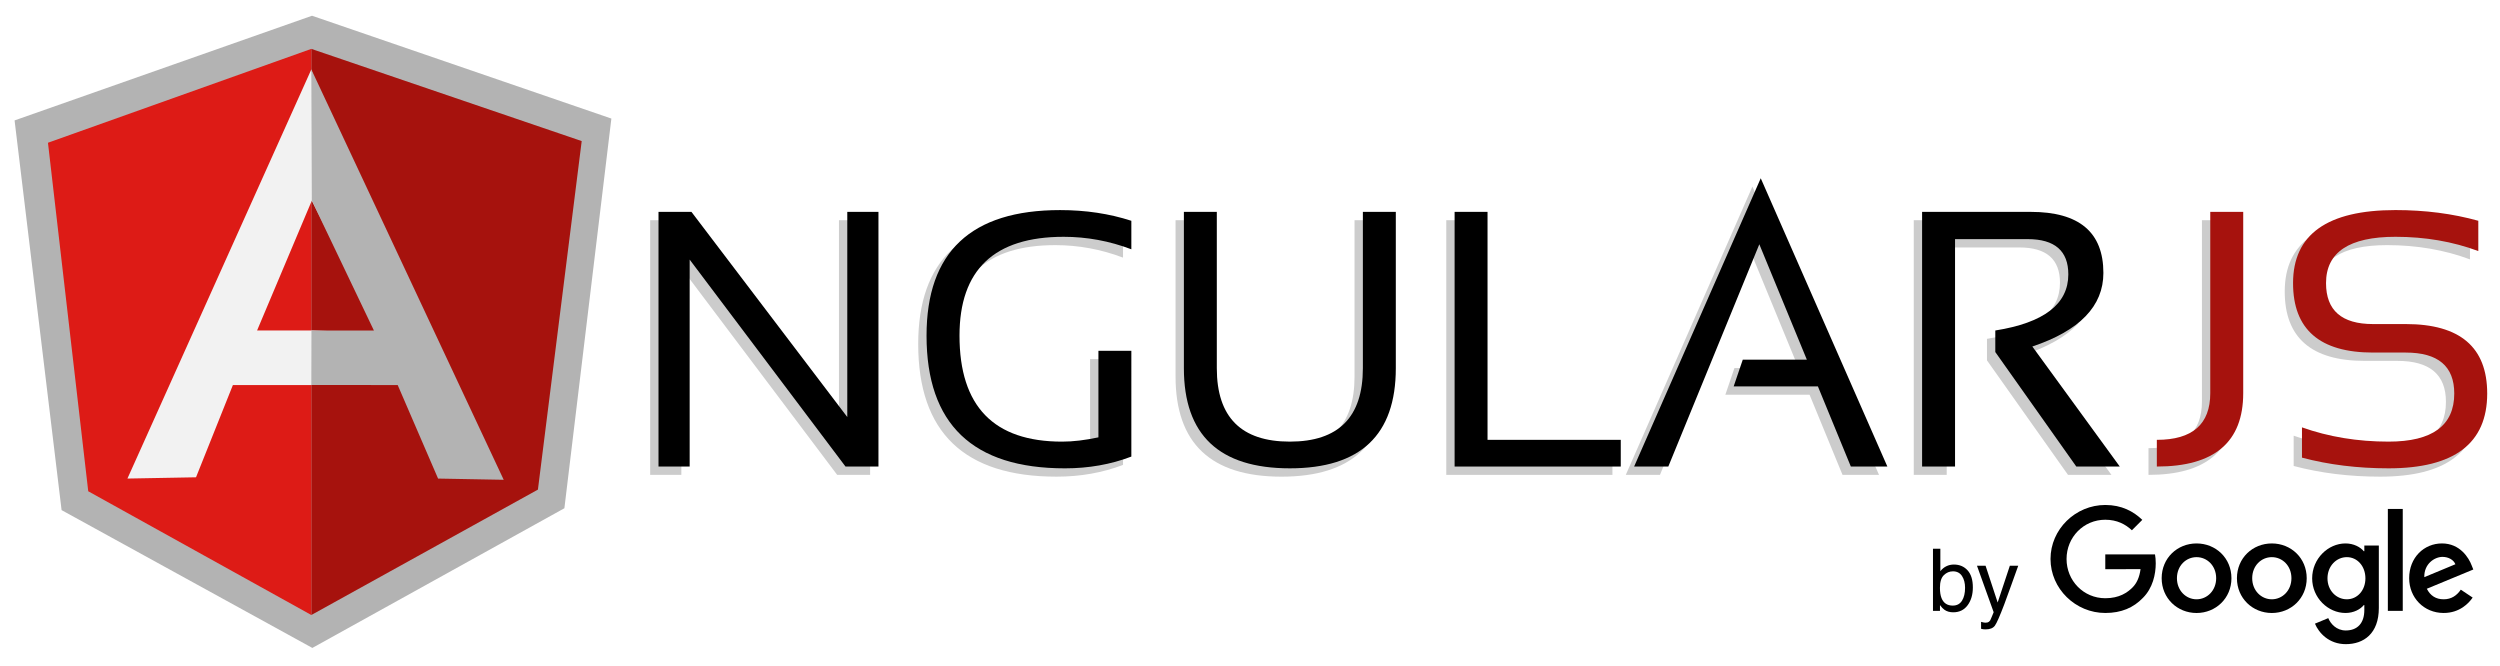
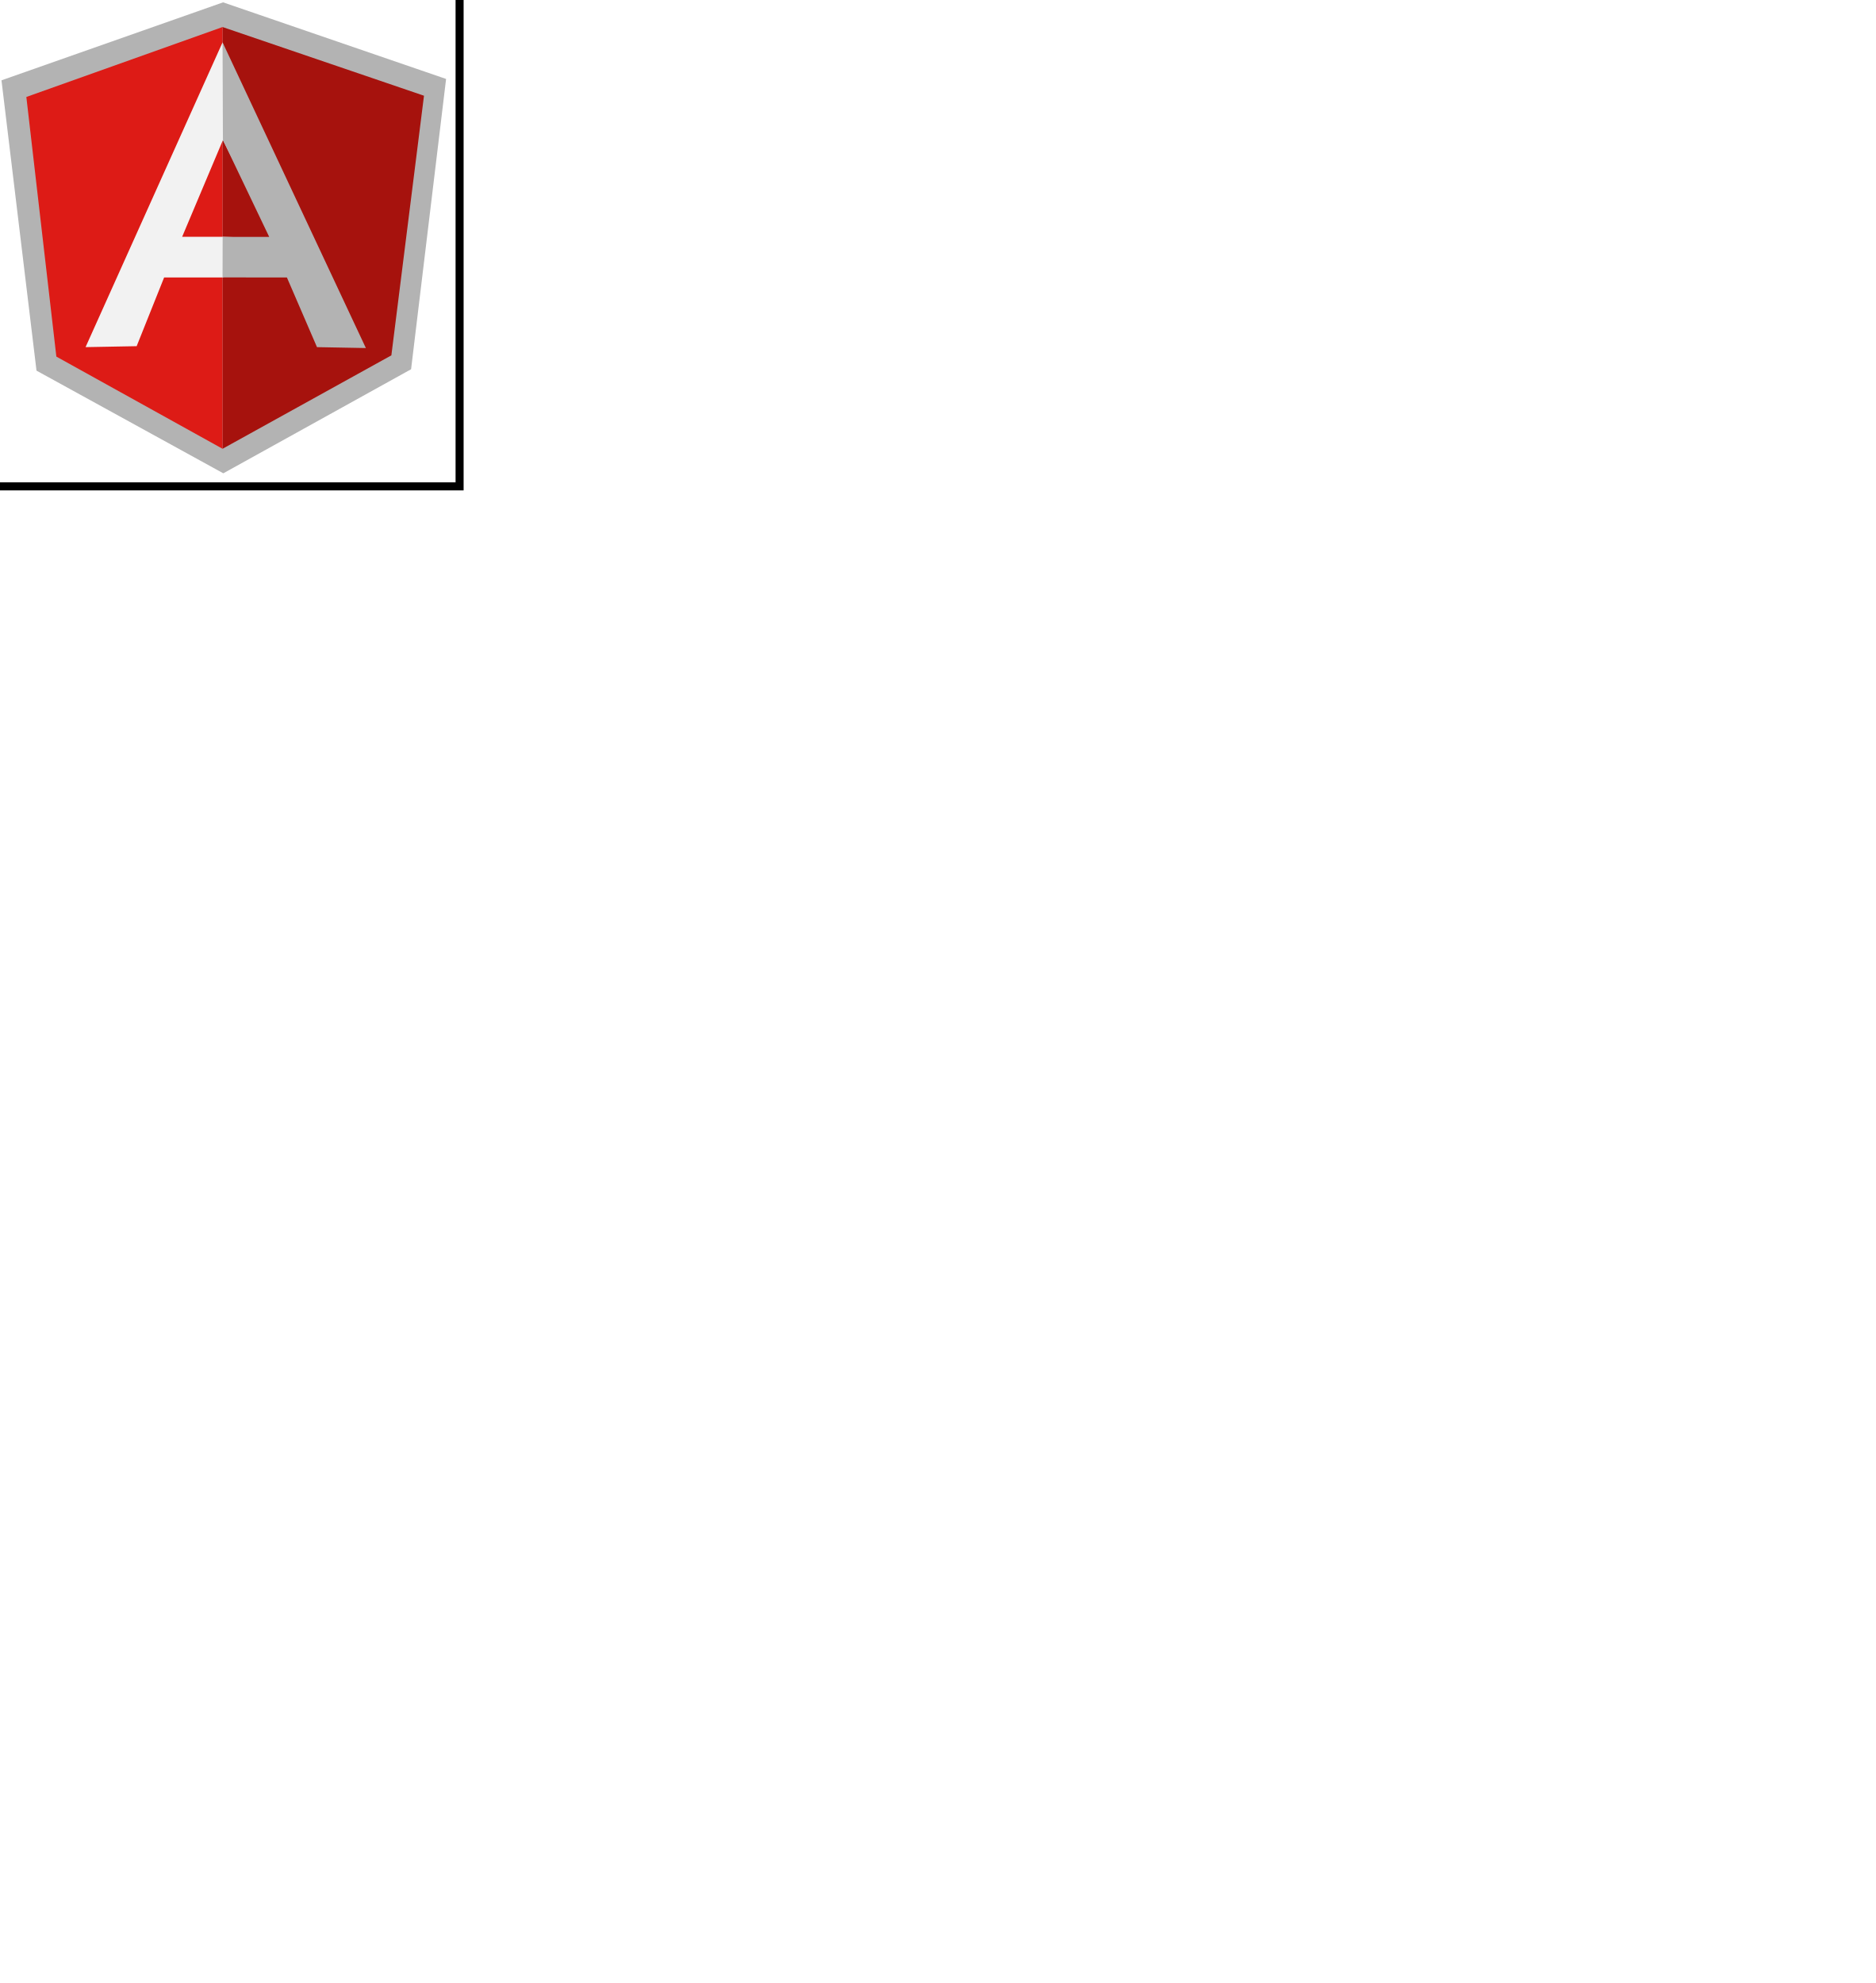
- <svg xmlns="http://www.w3.org/2000/svg" version="1.1" width="695" height="185" viewBox="-3.5 -3.5 695 185" id="Layer_1">
-   <defs id="defs64" />
+ <svg xmlns="http://www.w3.org/2000/svg" version="1.1" viewBox="0 0 700 740" id="Layer_1">
  <filter color-interpolation-filters="sRGB" id="googleDropShadow">
-     <feOffset result="offOut" in="SourceGraphic" dx="0.3" dy="0.5" id="feOffset4" />
-     <feGaussianBlur stdDeviation="0.25" result="blurOut" in="offOut" id="feGaussianBlur6" />
-     <feColorMatrix type="matrix" result="blurTransOut" in="blurOut" values="1 0 0 0 0 0 1 0 0 0 0 0 1 0 0 0 0 0 .8 0" id="feColorMatrix8" />
-     <feBlend in2="blurTransOut" mode="normal" in="SourceGraphic" id="feBlend10" />
  </filter>
-   <g id="g12">
-     <polygon points="186.407,57.715 229.733,114.75 229.733,57.715 238.394,57.715 238.394,128.516 229.236,128.516 185.914,70.98 185.914,128.516 177.248,128.516 177.248,57.715 " id="polygon14" style="fill:#cccccc" />
-     <path d="m 308.698,125.743 c -5.708,2.182 -11.867,3.269 -18.468,3.269 -25.643,0 -38.47,-12.294 -38.47,-36.886 0,-23.271 12.378,-34.908 37.13,-34.908 7.102,0 13.705,0.993 19.807,2.976 v 7.921 c -6.103,-2.311 -12.378,-3.468 -18.817,-3.468 -19.306,0 -28.957,9.163 -28.957,27.479 0,19.638 9.5,29.462 28.518,29.462 3.033,0 6.399,-0.398 10.099,-1.193 v -24.06 h 9.158 l 0,29.408 0,0 z" id="path16" style="fill:#cccccc" />
-     <path d="M 323.305,101.186 V 57.718 h 9.153 v 43.467 c 0,13.599 6.769,20.406 20.304,20.406 13.531,0 20.3,-6.808 20.3,-20.406 V 57.718 h 9.158 v 43.467 c 0,18.557 -9.819,27.83 -29.458,27.83 -19.638,0.001 -29.457,-9.273 -29.457,-27.829 z" id="path18" style="fill:#cccccc" />
-     <polygon points="444.758,121.092 444.758,128.516 398.563,128.516 398.563,57.715 407.717,57.715 407.717,121.092 " id="polygon20" style="fill:#cccccc" />
-     <polygon points="483.669,48.376 518.87,128.518 508.723,128.518 499.56,106.234 476.148,106.234 478.671,98.816 496.495,98.816 483.275,66.728 457.973,128.518 448.469,128.518 " id="polygon22" style="fill:#cccccc" />
-     <path d="M 528.526,128.516 V 57.715 h 30.203 c 13.469,0 20.201,5.663 20.201,16.981 0,9.212 -6.581,16.029 -19.754,20.447 l 24.309,33.373 H 571.404 L 548.88,96.682 v -5.986 c 13.53,-2.151 20.295,-7.349 20.295,-15.598 0,-6.533 -3.762,-9.806 -11.283,-9.806 h -20.206 v 63.227 h -9.159 l -0.001,-0.003 0,0 z" id="path24" style="fill:#cccccc" />
-     <path d="m 617.798,57.715 v 50.404 c 0,13.598 -8.005,20.396 -24.017,20.396 v -7.425 c 9.904,0 14.857,-4.329 14.857,-12.972 V 57.715 h 9.16 z" id="path26" style="fill:#cccccc" />
-     <path d="m 634.137,126.04 v -8.418 c 7.429,2.64 15.447,3.965 24.063,3.965 12.18,0 18.272,-4.457 18.272,-13.376 0,-7.58 -4.493,-11.385 -13.47,-11.385 h -9.113 c -14.817,0 -22.233,-6.432 -22.233,-19.306 0,-13.531 9.495,-20.304 28.479,-20.304 8.249,0 15.922,0.998 23.021,2.976 v 8.417 c -7.101,-2.643 -14.772,-3.964 -23.021,-3.964 -12.875,0 -19.311,4.293 -19.311,12.875 0,7.588 4.354,11.385 13.065,11.385 h 9.113 c 15.08,0 22.628,6.441 22.628,19.306 0,13.868 -9.142,20.801 -27.432,20.801 -8.614,0 -16.632,-0.994 -24.061,-2.972 z" id="path28" style="fill:#cccccc" />
-     <polygon points="188.723,55.402 232.045,112.438 232.045,55.402 240.711,55.402 240.711,126.203 231.552,126.203 188.227,68.667 188.227,126.203 179.565,126.203 179.565,55.402 " id="polygon30" />
-     <path d="m 311.015,123.43 c -5.708,2.182 -11.864,3.268 -18.467,3.268 -25.645,0 -38.47,-12.293 -38.47,-36.885 0,-23.271 12.378,-34.909 37.135,-34.909 7.096,0 13.7,0.994 19.802,2.976 v 7.92 c -6.103,-2.311 -12.378,-3.468 -18.813,-3.468 -19.307,0 -28.96,9.163 -28.96,27.479 0,19.639 9.504,29.463 28.517,29.463 3.034,0 6.404,-0.396 10.103,-1.193 V 94.02 h 9.154 l -0.001,29.41 0,0 z" id="path32" />
-     <path d="M 325.621,98.871 V 55.398 h 9.153 V 98.87 c 0,13.598 6.769,20.401 20.305,20.401 13.53,0 20.299,-6.804 20.299,-20.401 V 55.398 h 9.158 V 98.87 c 0,18.556 -9.819,27.825 -29.457,27.825 -19.639,0 -29.458,-9.267 -29.458,-27.824 z" id="path34" />
-     <polygon points="447.071,118.775 447.071,126.199 400.88,126.199 400.88,55.398 410.034,55.398 410.034,118.775 " id="polygon36" />
-     <polygon points="485.987,46.056 521.188,126.202 511.035,126.202 501.877,103.92 478.46,103.92 480.989,96.496 498.808,96.496 485.592,64.408 460.29,126.202 450.785,126.202 " id="polygon38" />
-     <path d="M 530.843,126.203 V 55.402 h 30.202 c 13.47,0 20.196,5.659 20.196,16.982 0,9.207 -6.577,16.028 -19.749,20.445 l 24.31,33.374 H 573.716 L 551.195,94.368 v -5.992 c 13.531,-2.151 20.299,-7.344 20.299,-15.598 0,-6.533 -3.766,-9.801 -11.292,-9.801 h -20.2 v 63.226 c 0,0 -9.159,0 -9.159,0 z" id="path40" />
-     <path d="m 620.115,55.398 v 50.405 c 0,13.602 -8.005,20.396 -24.016,20.396 v -7.424 c 9.903,0 14.856,-4.33 14.856,-12.973 V 55.398 h 9.16 z" id="path42" style="fill:#a6120d" />
-     <path d="m 636.45,123.723 v -8.416 c 7.43,2.639 15.447,3.965 24.064,3.965 12.179,0 18.271,-4.459 18.271,-13.373 0,-7.584 -4.492,-11.385 -13.47,-11.385 h -9.113 c -14.817,0 -22.232,-6.436 -22.232,-19.311 0,-13.531 9.491,-20.303 28.478,-20.303 8.249,0 15.923,0.998 23.022,2.976 v 8.418 c -7.102,-2.644 -14.773,-3.965 -23.022,-3.965 -12.875,0 -19.311,4.293 -19.311,12.875 0,7.588 4.351,11.385 13.065,11.385 h 9.113 c 15.079,0 22.628,6.438 22.628,19.31 0,13.865 -9.141,20.797 -27.431,20.797 -8.614,-0.001 -16.633,-0.995 -24.062,-2.973 z" id="path44" style="fill:#a6120d" />
-     <path d="m 551.851,163.994 -3.363,-10.225 h -2.391 l 4.641,12.92 c -0.108,0.281 -0.285,0.709 -0.525,1.287 -0.242,0.578 -0.384,0.896 -0.421,0.959 -0.125,0.188 -0.279,0.346 -0.464,0.475 -0.184,0.129 -0.47,0.193 -0.858,0.193 -0.125,0 -0.271,-0.013 -0.435,-0.035 -0.163,-0.023 -0.429,-0.086 -0.795,-0.188 v 1.923 c 0.234,0.063 0.433,0.104 0.591,0.129 0.16,0.022 0.39,0.034 0.687,0.034 1.218,0 2.076,-0.351 2.575,-1.054 0.5,-0.703 1.357,-2.654 2.576,-5.855 0.516,-1.359 1.155,-3.119 1.922,-5.275 1.022,-2.869 1.684,-4.706 1.979,-5.512 h -2.332 l -3.387,10.224 z m -12.487,0.861 c -1.521,0 -2.56,-0.69 -3.116,-2.074 -0.298,-0.733 -0.445,-1.69 -0.445,-2.87 0,-1.632 0.361,-2.804 1.088,-3.517 0.725,-0.709 1.569,-1.065 2.533,-1.065 1.104,0 1.941,0.435 2.511,1.301 0.569,0.867 0.853,1.961 0.853,3.281 0,1.485 -0.283,2.68 -0.853,3.586 -0.57,0.905 -1.427,1.358 -2.571,1.358 z m -5.497,1.465 h 1.945 v -1.604 c 0.446,0.603 0.866,1.04 1.259,1.313 0.658,0.461 1.466,0.691 2.423,0.691 1.71,0 3.047,-0.656 4.013,-1.97 0.965,-1.313 1.446,-2.96 1.446,-4.944 0,-2.094 -0.487,-3.678 -1.465,-4.752 -0.977,-1.074 -2.249,-1.611 -3.816,-1.611 -0.754,0 -1.451,0.158 -2.096,0.475 -0.643,0.316 -1.194,0.775 -1.658,1.377 v -6.246 h -2.051 l 0,17.271 0,0 z" id="path46" />
-   </g>
  <g id="g48">
    <polygon points="13.621,138.311 83.331,176.625 153.4,137.792 166.462,29.46 83.243,0.875 0.554,29.975 " id="polygon50" style="fill:#b3b3b3" />
    <polygon points="83.05,167.471 146.041,132.609 158.214,35.721 83.05,10.089 " id="polygon52" style="fill:#a6120d" />
    <polygon points="83.049,167.471 83.049,10.086 9.833,36.183 21.03,133.072 " id="polygon54" style="fill:#dd1b16" />
    <path d="m 103.74,93.871 -20.69,9.675 H 61.243 L 50.992,129.186 31.925,129.539 83.05,15.804 103.74,93.871 z M 101.74,89 83.187,52.271 67.969,88.368 h 15.08 L 101.74,89 z" id="path56" style="fill:#f2f2f2" />
    <polygon points="100.454,88.396 83.088,88.396 83.049,103.523 107.062,103.546 118.285,129.543 136.529,129.881 83.049,15.804 83.186,52.271 " id="polygon58" style="fill:#b3b3b3" />
  </g>
-   <g id="g34">
-     <path d="m 616.841,157.245 c 0,5.566 -4.355,9.668 -9.699,9.668 -5.344,0 -9.699,-4.102 -9.699,-9.668 0,-5.606 4.355,-9.668 9.699,-9.668 5.344,0 9.699,4.063 9.699,9.668 z m -4.246,0 c 0,-3.478 -2.524,-5.858 -5.453,-5.858 -2.929,0 -5.453,2.38 -5.453,5.858 0,3.444 2.524,5.859 5.453,5.859 2.929,0 5.453,-2.419 5.453,-5.859 z" id="path36" />
-     <path d="m 637.765,157.245 c 0,5.566 -4.355,9.668 -9.699,9.668 -5.344,0 -9.699,-4.102 -9.699,-9.668 0,-5.601 4.355,-9.668 9.699,-9.668 5.344,0 9.699,4.063 9.699,9.668 z m -4.246,0 c 0,-3.478 -2.524,-5.858 -5.453,-5.858 -2.929,0 -5.453,2.38 -5.453,5.858 0,3.444 2.524,5.859 5.453,5.859 2.929,0 5.453,-2.419 5.453,-5.859 z" id="path38" />
-     <path d="m 657.816,148.16 v 17.358 c 0,7.14 -4.211,10.056 -9.189,10.056 -4.686,0 -7.506,-3.134 -8.57,-5.697 l 3.696,-1.539 c 0.658,1.574 2.271,3.431 4.869,3.431 3.186,0 5.161,-1.966 5.161,-5.667 v -1.391 h -0.148 c -0.95,1.173 -2.781,2.197 -5.091,2.197 -4.834,0 -9.263,-4.211 -9.263,-9.629 0,-5.457 4.429,-9.703 9.263,-9.703 2.306,0 4.137,1.024 5.091,2.162 h 0.148 v -1.574 h 4.032 z m -3.731,9.119 c 0,-3.404 -2.271,-5.893 -5.161,-5.893 -2.929,0 -5.383,2.489 -5.383,5.893 0,3.37 2.454,5.824 5.383,5.824 2.89,0 5.161,-2.454 5.161,-5.824 z" id="path41" />
-     <path d="M 664.464,137.987 V 166.32 h -4.141 v -28.333 h 4.141 z" id="path43" />
-     <path d="m 680.601,160.427 3.295,2.197 c -1.064,1.574 -3.627,4.285 -8.055,4.285 -5.492,0 -9.594,-4.246 -9.594,-9.668 0,-5.75 4.137,-9.668 9.119,-9.668 5.017,0 7.471,3.993 8.273,6.151 l 0.44,1.098 -12.924,5.353 c 0.989,1.94 2.528,2.929 4.686,2.929 2.162,0 3.662,-1.064 4.76,-2.676 z m -10.143,-3.478 8.64,-3.587 c -0.475,-1.207 -1.905,-2.049 -3.587,-2.049 -2.158,0 -5.161,1.905 -5.052,5.636 z" id="path45" />
-     <path d="m 581.769,154.729 v -4.102 h 13.822 c 0.135,0.715 0.205,1.561 0.205,2.476 0,3.077 -0.841,6.883 -3.553,9.594 -2.637,2.746 -6.007,4.211 -10.47,4.211 -8.273,0 -15.23,-6.739 -15.23,-15.012 0,-8.273 6.957,-15.012 15.23,-15.012 4.577,0 7.837,1.796 10.287,4.137 l -2.894,2.894 c -1.757,-1.648 -4.137,-2.929 -7.397,-2.929 -6.042,0 -10.767,4.869 -10.767,10.911 0,6.042 4.725,10.911 10.767,10.911 3.919,0 6.151,-1.574 7.58,-3.003 1.159,-1.159 1.922,-2.816 2.223,-5.078 l -9.803,0.004 z" id="path47" />
-   </g>
+   <rect x="-3.5" y="-3.5" width="175" height="185" fill="none" stroke="black" stroke-width="3" />
</svg>
